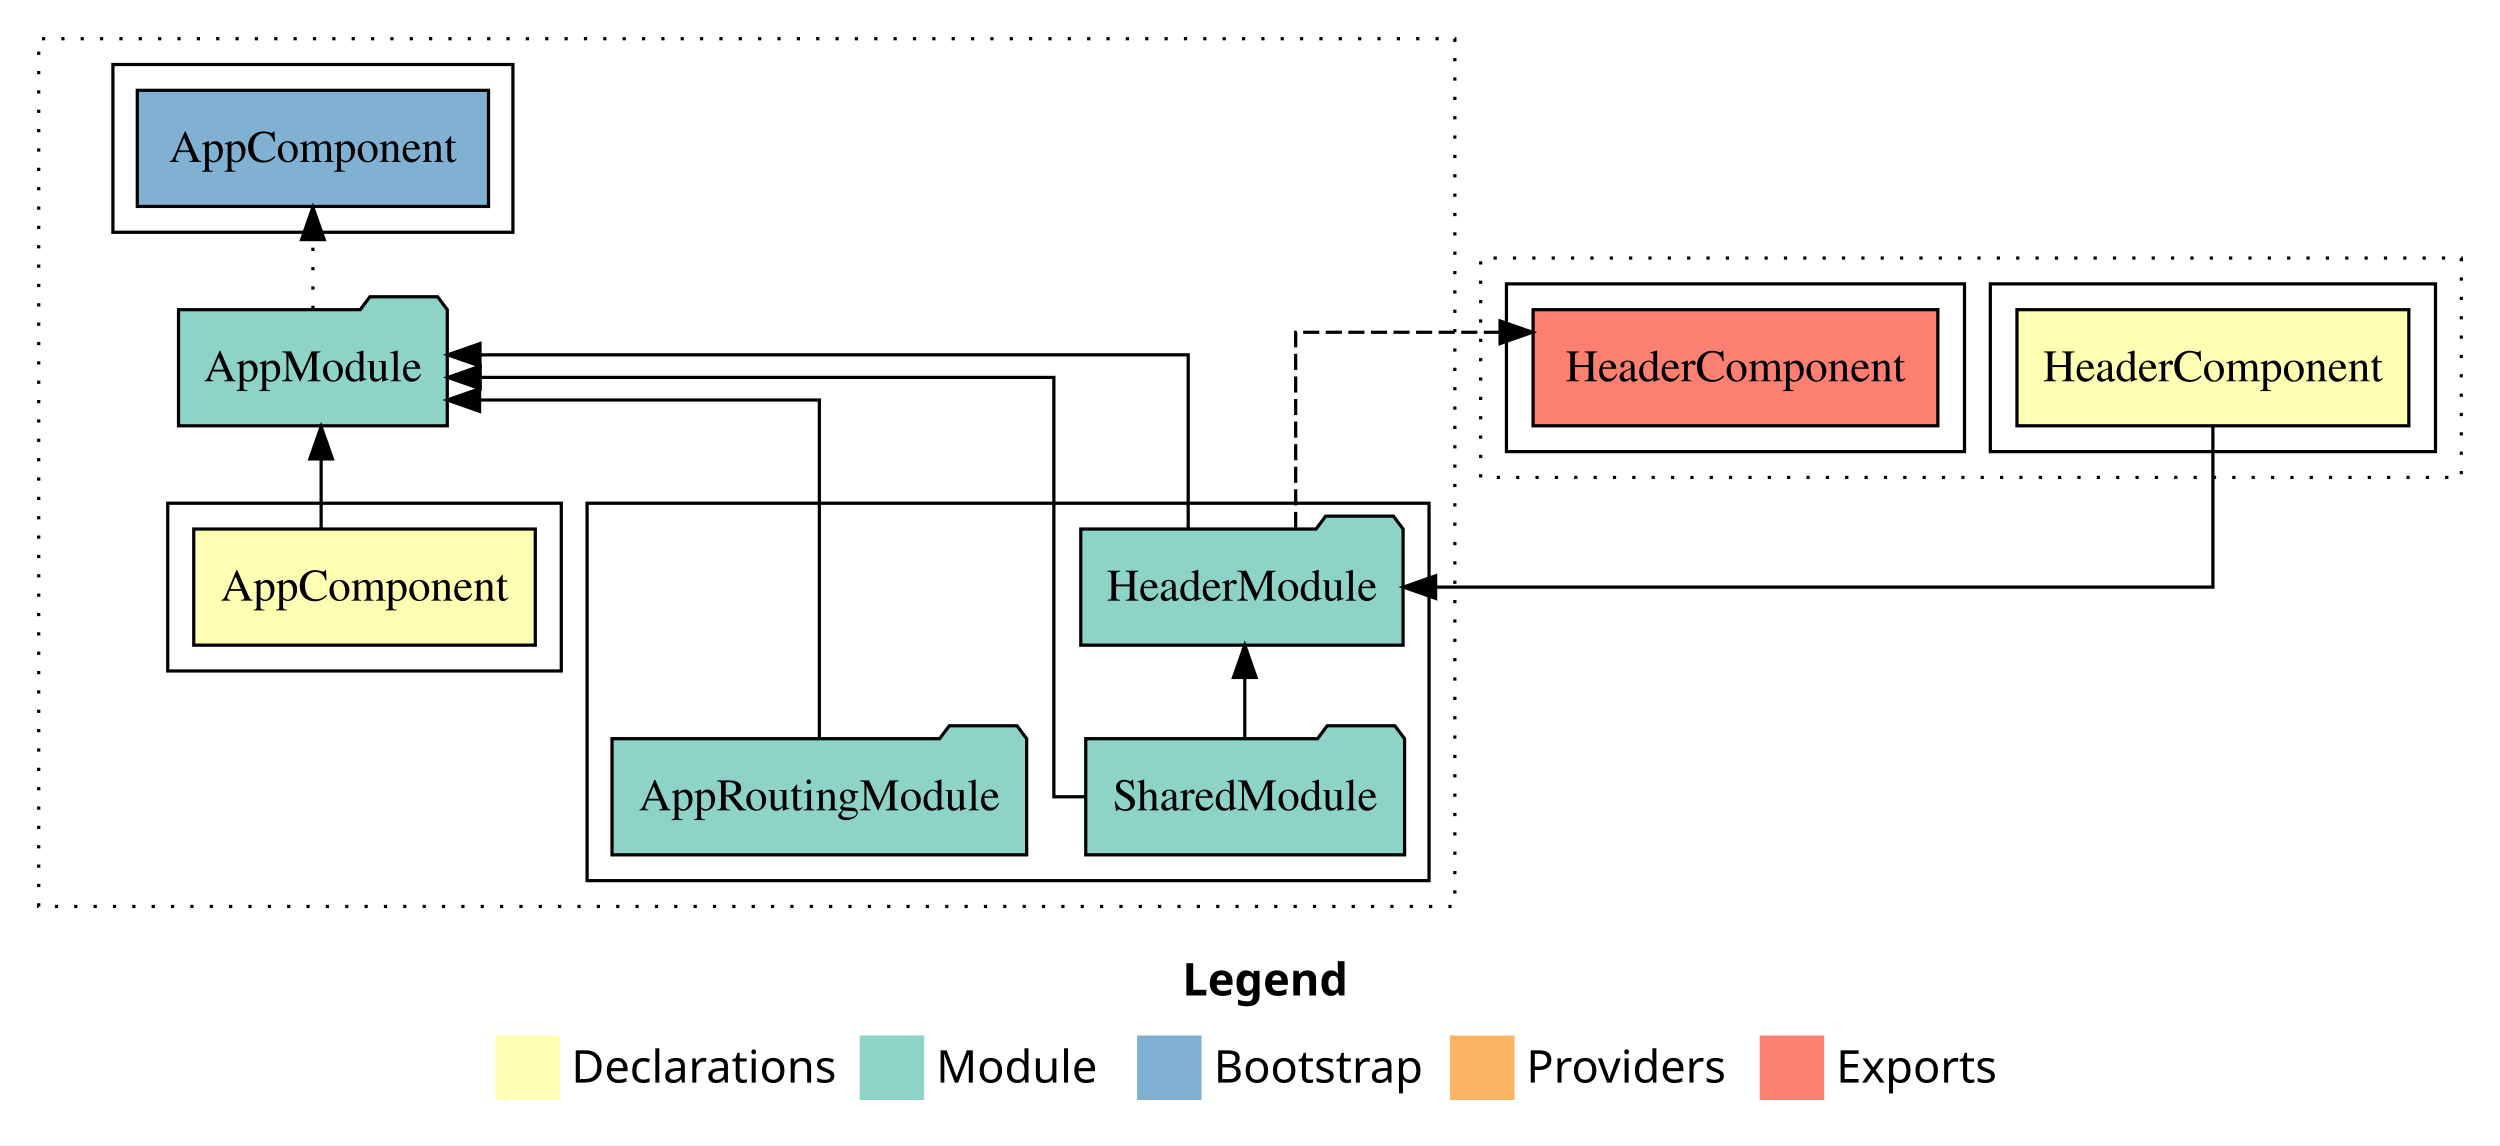
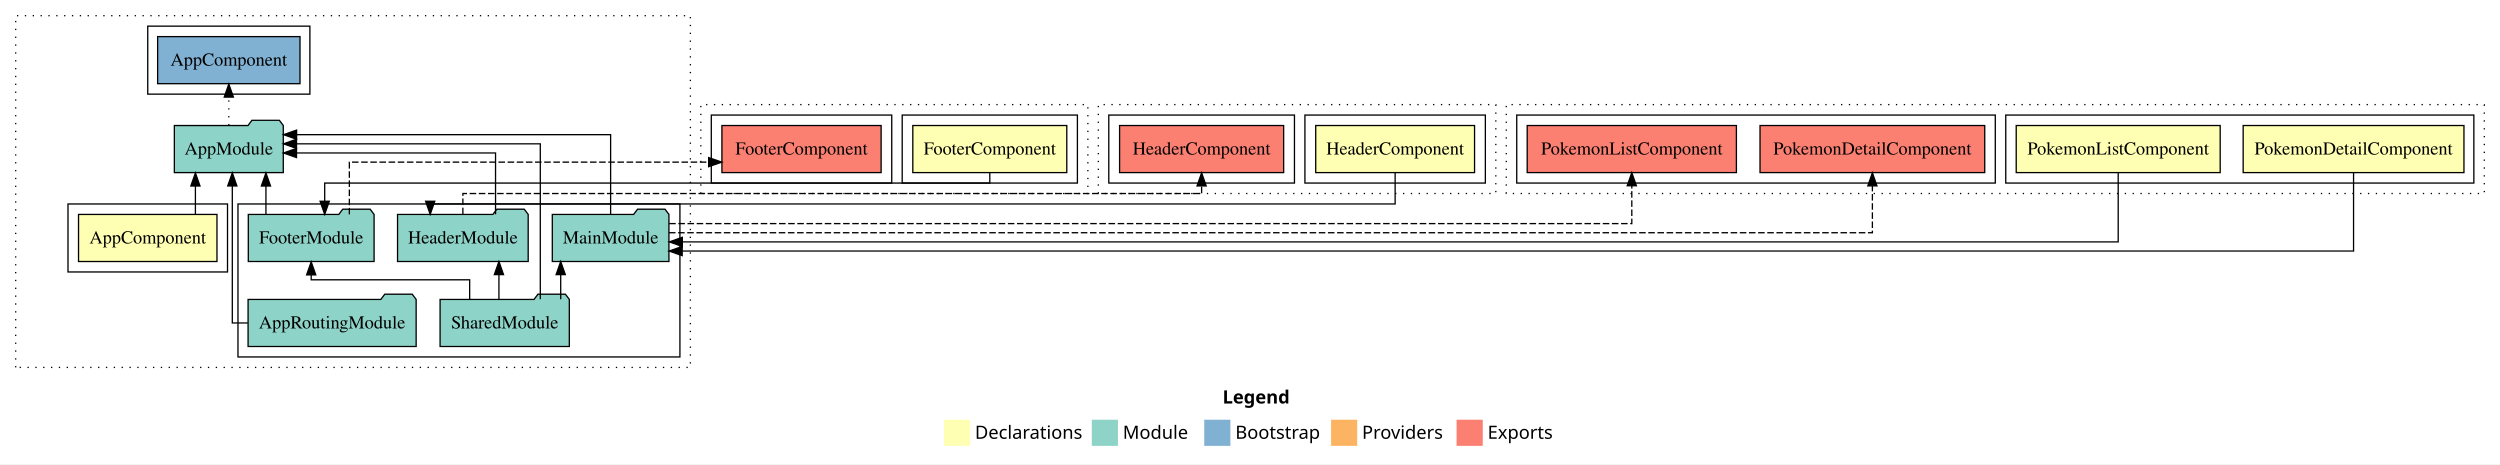
- <svg xmlns="http://www.w3.org/2000/svg" width="775pt" height="355pt" viewBox="0.00 0.00 775.00 355.00">
+ <svg xmlns="http://www.w3.org/2000/svg" width="1912pt" height="355pt" viewBox="0.00 0.00 1912.00 355.00">
  <g id="graph0" class="graph" transform="scale(1 1) rotate(0) translate(4 351)">
-     <polygon fill="white" stroke="transparent" points="-4,4 -4,-351 771,-351 771,4 -4,4" />
-     <text text-anchor="start" x="362.51" y="-42.4" font-family="sans-serif" font-weight="bold" font-size="14.00">Legend</text>
-     <polygon fill="#ffffb3" stroke="transparent" points="149.5,-10 149.5,-30 169.5,-30 169.5,-10 149.5,-10" />
-     <text text-anchor="start" x="173.13" y="-15.4" font-family="sans-serif" font-size="14.00">  Declarations</text>
-     <polygon fill="#8dd3c7" stroke="transparent" points="262.5,-10 262.5,-30 282.5,-30 282.5,-10 262.5,-10" />
-     <text text-anchor="start" x="286.23" y="-15.4" font-family="sans-serif" font-size="14.00">  Module</text>
-     <polygon fill="#80b1d3" stroke="transparent" points="348.5,-10 348.5,-30 368.5,-30 368.5,-10 348.5,-10" />
-     <text text-anchor="start" x="372.28" y="-15.4" font-family="sans-serif" font-size="14.00">  Bootstrap</text>
-     <polygon fill="#fdb462" stroke="transparent" points="445.5,-10 445.5,-30 465.5,-30 465.5,-10 445.5,-10" />
-     <text text-anchor="start" x="469.17" y="-15.4" font-family="sans-serif" font-size="14.00">  Providers</text>
-     <polygon fill="#fb8072" stroke="transparent" points="541.5,-10 541.5,-30 561.5,-30 561.5,-10 541.5,-10" />
-     <text text-anchor="start" x="565.23" y="-15.4" font-family="sans-serif" font-size="14.00">  Exports</text>
+     <polygon fill="white" stroke="transparent" points="-4,4 -4,-351 1908,-351 1908,4 -4,4" />
+     <text text-anchor="start" x="931.01" y="-42.4" font-family="sans-serif" font-weight="bold" font-size="14.00">Legend</text>
+     <polygon fill="#ffffb3" stroke="transparent" points="718,-10 718,-30 738,-30 738,-10 718,-10" />
+     <text text-anchor="start" x="741.63" y="-15.4" font-family="sans-serif" font-size="14.00">  Declarations</text>
+     <polygon fill="#8dd3c7" stroke="transparent" points="831,-10 831,-30 851,-30 851,-10 831,-10" />
+     <text text-anchor="start" x="854.73" y="-15.4" font-family="sans-serif" font-size="14.00">  Module</text>
+     <polygon fill="#80b1d3" stroke="transparent" points="917,-10 917,-30 937,-30 937,-10 917,-10" />
+     <text text-anchor="start" x="940.78" y="-15.4" font-family="sans-serif" font-size="14.00">  Bootstrap</text>
+     <polygon fill="#fdb462" stroke="transparent" points="1014,-10 1014,-30 1034,-30 1034,-10 1014,-10" />
+     <text text-anchor="start" x="1037.67" y="-15.4" font-family="sans-serif" font-size="14.00">  Providers</text>
+     <polygon fill="#fb8072" stroke="transparent" points="1110,-10 1110,-30 1130,-30 1130,-10 1110,-10" />
+     <text text-anchor="start" x="1133.73" y="-15.4" font-family="sans-serif" font-size="14.00">  Exports</text>
    <g id="clust1" class="cluster">
-       <polygon fill="none" stroke="black" stroke-dasharray="1,5" points="8,-70 8,-339 447,-339 447,-70 8,-70" />
+       <polygon fill="none" stroke="black" stroke-dasharray="1,5" points="8,-70 8,-339 524,-339 524,-70 8,-70" />
    </g>
    <g id="clust2" class="cluster">
      <polygon fill="none" stroke="black" points="48,-143 48,-195 170,-195 170,-143 48,-143" />
    </g>
    <g id="clust4" class="cluster">
-       <polygon fill="none" stroke="black" points="178,-78 178,-195 439,-195 439,-78 178,-78" />
+       <polygon fill="none" stroke="black" points="178,-78 178,-195 516,-195 516,-78 178,-78" />
    </g>
    <g id="clust6" class="cluster">
-       <polygon fill="none" stroke="black" points="31,-279 31,-331 155,-331 155,-279 31,-279" />
+       <polygon fill="none" stroke="black" points="109,-279 109,-331 233,-331 233,-279 109,-279" />
    </g>
    <g id="clust14" class="cluster">
-       <polygon fill="none" stroke="black" stroke-dasharray="1,5" points="455,-203 455,-271 759,-271 759,-203 455,-203" />
+       <polygon fill="none" stroke="black" stroke-dasharray="1,5" points="532,-203 532,-271 828,-271 828,-203 532,-203" />
    </g>
    <g id="clust15" class="cluster">
-       <polygon fill="none" stroke="black" points="613,-211 613,-263 751,-263 751,-211 613,-211" />
+       <polygon fill="none" stroke="black" points="686,-211 686,-263 820,-263 820,-211 686,-211" />
    </g>
    <g id="clust18" class="cluster">
-       <polygon fill="none" stroke="black" points="463,-211 463,-263 605,-263 605,-211 463,-211" />
+       <polygon fill="none" stroke="black" points="540,-211 540,-263 678,-263 678,-211 540,-211" />
+     </g>
+     <g id="clust21" class="cluster">
+       <polygon fill="none" stroke="black" stroke-dasharray="1,5" points="836,-203 836,-271 1140,-271 1140,-203 836,-203" />
+     </g>
+     <g id="clust22" class="cluster">
+       <polygon fill="none" stroke="black" points="994,-211 994,-263 1132,-263 1132,-211 994,-211" />
+     </g>
+     <g id="clust25" class="cluster">
+       <polygon fill="none" stroke="black" points="844,-211 844,-263 986,-263 986,-211 844,-211" />
+     </g>
+     <g id="clust28" class="cluster">
+       <polygon fill="none" stroke="black" stroke-dasharray="1,5" points="1148,-203 1148,-271 1896,-271 1896,-203 1148,-203" />
+     </g>
+     <g id="clust29" class="cluster">
+       <polygon fill="none" stroke="black" points="1530,-211 1530,-263 1888,-263 1888,-211 1530,-211" />
+     </g>
+     <g id="clust33" class="cluster">
+       <polygon fill="none" stroke="black" points="1156,-211 1156,-263 1522,-263 1522,-211 1156,-211" />
    </g>
    <g id="node1" class="node">
      <polygon fill="#ffffb3" stroke="black" points="161.94,-187 56.06,-187 56.06,-151 161.94,-151 161.94,-187" />
      <text text-anchor="middle" x="109" y="-164.8" font-family="Times,serif" font-size="14.00">AppComponent</text>
    </g>
    <g id="node2" class="node">
-       <polygon fill="#8dd3c7" stroke="black" points="134.66,-255 131.66,-259 110.66,-259 107.66,-255 51.34,-255 51.34,-219 134.66,-219 134.66,-255" />
-       <text text-anchor="middle" x="93" y="-232.8" font-family="Times,serif" font-size="14.00">AppModule</text>
+       <polygon fill="#8dd3c7" stroke="black" points="212.66,-255 209.66,-259 188.66,-259 185.66,-255 129.34,-255 129.34,-219 212.66,-219 212.66,-255" />
+       <text text-anchor="middle" x="171" y="-232.8" font-family="Times,serif" font-size="14.00">AppModule</text>
    </g>
    <g id="edge1" class="edge">
-       <path fill="none" stroke="black" d="M95.55,-187.22C95.55,-187.22 95.55,-208.73 95.55,-208.73" />
-       <polygon fill="black" stroke="black" points="92.05,-208.73 95.55,-218.73 99.05,-208.73 92.05,-208.73" />
+       <path fill="none" stroke="black" d="M145.45,-187.22C145.45,-187.22 145.45,-208.73 145.45,-208.73" />
+       <polygon fill="black" stroke="black" points="141.95,-208.73 145.45,-218.73 148.95,-208.73 141.95,-208.73" />
    </g>
-     <g id="node6" class="node">
-       <polygon fill="#80b1d3" stroke="black" points="147.44,-323 38.56,-323 38.56,-287 147.44,-287 147.44,-323" />
-       <text text-anchor="middle" x="93" y="-300.8" font-family="Times,serif" font-size="14.00">AppComponent </text>
+     <g id="node8" class="node">
+       <polygon fill="#80b1d3" stroke="black" points="225.44,-323 116.56,-323 116.56,-287 225.44,-287 225.44,-323" />
+       <text text-anchor="middle" x="171" y="-300.8" font-family="Times,serif" font-size="14.00">AppComponent </text>
    </g>
-     <g id="edge5" class="edge">
-       <path fill="none" stroke="black" stroke-dasharray="1,5" d="M93,-255.22C93,-255.22 93,-276.73 93,-276.73" />
-       <polygon fill="black" stroke="black" points="89.5,-276.73 93,-286.73 96.5,-276.73 89.5,-276.73" />
+     <g id="edge7" class="edge">
+       <path fill="none" stroke="black" stroke-dasharray="1,5" d="M171,-255.22C171,-255.22 171,-276.73 171,-276.73" />
+       <polygon fill="black" stroke="black" points="167.5,-276.73 171,-286.73 174.5,-276.73 167.5,-276.73" />
    </g>
    <g id="node3" class="node">
      <polygon fill="#8dd3c7" stroke="black" points="314.27,-122 311.27,-126 290.27,-126 287.27,-122 185.73,-122 185.73,-86 314.27,-86 314.27,-122" />
      <text text-anchor="middle" x="250" y="-99.8" font-family="Times,serif" font-size="14.00">AppRoutingModule</text>
    </g>
    <g id="edge2" class="edge">
-       <path fill="none" stroke="black" d="M250,-122.15C250,-156.36 250,-227 250,-227 250,-227 144.66,-227 144.66,-227" />
-       <polygon fill="black" stroke="black" points="144.66,-223.5 134.66,-227 144.66,-230.5 144.66,-223.5" />
+       <path fill="none" stroke="black" d="M185.59,-104C178.44,-104 173.67,-104 173.67,-104 173.67,-104 173.67,-208.79 173.67,-208.79" />
+       <polygon fill="black" stroke="black" points="170.17,-208.79 173.67,-218.79 177.17,-208.79 170.17,-208.79" />
    </g>
    <g id="node4" class="node">
-       <polygon fill="#8dd3c7" stroke="black" points="430.96,-187 427.96,-191 406.96,-191 403.96,-187 331.04,-187 331.04,-151 430.96,-151 430.96,-187" />
-       <text text-anchor="middle" x="381" y="-164.8" font-family="Times,serif" font-size="14.00">HeaderModule</text>
+       <polygon fill="#8dd3c7" stroke="black" points="282.1,-187 279.1,-191 258.1,-191 255.1,-187 185.9,-187 185.9,-151 282.1,-151 282.1,-187" />
+       <text text-anchor="middle" x="234" y="-164.8" font-family="Times,serif" font-size="14.00">FooterModule</text>
    </g>
    <g id="edge3" class="edge">
-       <path fill="none" stroke="black" d="M364.34,-187.17C364.34,-208.5 364.34,-241 364.34,-241 364.34,-241 144.8,-241 144.8,-241" />
-       <polygon fill="black" stroke="black" points="144.8,-237.5 134.8,-241 144.8,-244.5 144.8,-237.5" />
+       <path fill="none" stroke="black" d="M199.39,-187.22C199.39,-187.22 199.39,-208.73 199.39,-208.73" />
+       <polygon fill="black" stroke="black" points="195.89,-208.73 199.39,-218.73 202.89,-208.73 195.89,-208.73" />
    </g>
-     <g id="node8" class="node">
-       <polygon fill="#fb8072" stroke="black" points="596.74,-255 471.26,-255 471.26,-219 596.74,-219 596.74,-255" />
-       <text text-anchor="middle" x="534" y="-232.8" font-family="Times,serif" font-size="14.00">HeaderComponent </text>
+     <g id="node10" class="node">
+       <polygon fill="#fb8072" stroke="black" points="669.88,-255 548.12,-255 548.12,-219 669.88,-219 669.88,-255" />
+       <text text-anchor="middle" x="609" y="-232.8" font-family="Times,serif" font-size="14.00">FooterComponent </text>
    </g>
-     <g id="edge8" class="edge">
-       <path fill="none" stroke="black" stroke-dasharray="5,2" d="M397.66,-187.32C397.66,-210.66 397.66,-248 397.66,-248 397.66,-248 461.02,-248 461.02,-248" />
-       <polygon fill="black" stroke="black" points="461.02,-251.5 471.02,-248 461.02,-244.5 461.02,-251.5" />
+     <g id="edge10" class="edge">
+       <path fill="none" stroke="black" stroke-dasharray="5,2" d="M263.19,-187.03C263.19,-204.06 263.19,-227 263.19,-227 263.19,-227 537.97,-227 537.97,-227" />
+       <polygon fill="black" stroke="black" points="537.97,-230.5 547.97,-227 537.97,-223.5 537.97,-230.5" />
    </g>
    <g id="node5" class="node">
+       <polygon fill="#8dd3c7" stroke="black" points="399.96,-187 396.96,-191 375.96,-191 372.96,-187 300.04,-187 300.04,-151 399.96,-151 399.96,-187" />
+       <text text-anchor="middle" x="350" y="-164.8" font-family="Times,serif" font-size="14.00">HeaderModule</text>
+     </g>
+     <g id="edge4" class="edge">
+       <path fill="none" stroke="black" d="M374.99,-187.11C374.99,-206.34 374.99,-234 374.99,-234 374.99,-234 222.77,-234 222.77,-234" />
+       <polygon fill="black" stroke="black" points="222.77,-230.5 212.77,-234 222.77,-237.5 222.77,-230.5" />
+     </g>
+     <g id="node12" class="node">
+       <polygon fill="#fb8072" stroke="black" points="977.74,-255 852.26,-255 852.26,-219 977.74,-219 977.74,-255" />
+       <text text-anchor="middle" x="915" y="-232.8" font-family="Times,serif" font-size="14.00">HeaderComponent </text>
+     </g>
+     <g id="edge13" class="edge">
+       <path fill="none" stroke="black" stroke-dasharray="5,2" d="M350,-187.19C350,-195.28 350,-203 350,-203 350,-203 915,-203 915,-203 915,-203 915,-208.81 915,-208.81" />
+       <polygon fill="black" stroke="black" points="911.5,-208.81 915,-218.81 918.5,-208.81 911.5,-208.81" />
+     </g>
+     <g id="node6" class="node">
+       <polygon fill="#8dd3c7" stroke="black" points="507.6,-187 504.6,-191 483.6,-191 480.6,-187 418.4,-187 418.4,-151 507.6,-151 507.6,-187" />
+       <text text-anchor="middle" x="463" y="-164.8" font-family="Times,serif" font-size="14.00">MainModule</text>
+     </g>
+     <g id="edge5" class="edge">
+       <path fill="none" stroke="black" d="M463,-187.32C463,-210.66 463,-248 463,-248 463,-248 222.84,-248 222.84,-248" />
+       <polygon fill="black" stroke="black" points="222.84,-244.5 212.84,-248 222.84,-251.5 222.84,-244.5" />
+     </g>
+     <g id="node15" class="node">
+       <polygon fill="#fb8072" stroke="black" points="1513.93,-255 1342.07,-255 1342.07,-219 1513.93,-219 1513.93,-255" />
+       <text text-anchor="middle" x="1428" y="-232.8" font-family="Times,serif" font-size="14.00">PokemonDetailComponent </text>
+     </g>
+     <g id="edge17" class="edge">
+       <path fill="none" stroke="black" stroke-dasharray="5,2" d="M507.61,-173C697.39,-173 1428,-173 1428,-173 1428,-173 1428,-208.83 1428,-208.83" />
+       <polygon fill="black" stroke="black" points="1424.5,-208.83 1428,-218.83 1431.5,-208.83 1424.5,-208.83" />
+     </g>
+     <g id="node16" class="node">
+       <polygon fill="#fb8072" stroke="black" points="1324,-255 1164,-255 1164,-219 1324,-219 1324,-255" />
+       <text text-anchor="middle" x="1244" y="-232.8" font-family="Times,serif" font-size="14.00">PokemonListComponent </text>
+     </g>
+     <g id="edge18" class="edge">
+       <path fill="none" stroke="black" stroke-dasharray="5,2" d="M507.8,-180C673.75,-180 1244,-180 1244,-180 1244,-180 1244,-208.96 1244,-208.96" />
+       <polygon fill="black" stroke="black" points="1240.5,-208.96 1244,-218.96 1247.5,-208.96 1240.5,-208.96" />
+     </g>
+     <g id="node7" class="node">
      <polygon fill="#8dd3c7" stroke="black" points="431.42,-122 428.42,-126 407.42,-126 404.42,-122 332.58,-122 332.58,-86 431.42,-86 431.42,-122" />
      <text text-anchor="middle" x="382" y="-99.8" font-family="Times,serif" font-size="14.00">SharedModule</text>
    </g>
-     <g id="edge4" class="edge">
-       <path fill="none" stroke="black" d="M332.76,-104C326.76,-104 322.7,-104 322.7,-104 322.7,-104 322.7,-234 322.7,-234 322.7,-234 144.86,-234 144.86,-234" />
-       <polygon fill="black" stroke="black" points="144.86,-230.5 134.86,-234 144.86,-237.5 144.86,-230.5" />
+     <g id="edge6" class="edge">
+       <path fill="none" stroke="black" d="M409.22,-122.19C409.22,-159.46 409.22,-241 409.22,-241 409.22,-241 222.77,-241 222.77,-241" />
+       <polygon fill="black" stroke="black" points="222.77,-237.5 212.77,-241 222.77,-244.5 222.77,-237.5" />
    </g>
-     <g id="edge7" class="edge">
-       <path fill="none" stroke="black" d="M381.88,-122.11C381.88,-122.11 381.88,-140.99 381.88,-140.99" />
-       <polygon fill="black" stroke="black" points="378.38,-140.99 381.88,-150.99 385.38,-140.99 378.38,-140.99" />
+     <g id="edge9" class="edge">
+       <path fill="none" stroke="black" d="M355.19,-122.04C355.19,-129.75 355.19,-137 355.19,-137 355.19,-137 234,-137 234,-137 234,-137 234,-140.76 234,-140.76" />
+       <polygon fill="black" stroke="black" points="230.5,-140.76 234,-150.76 237.5,-140.76 230.5,-140.76" />
    </g>
-     <g id="node7" class="node">
-       <polygon fill="#ffffb3" stroke="black" points="742.74,-255 621.26,-255 621.26,-219 742.74,-219 742.74,-255" />
-       <text text-anchor="middle" x="682" y="-232.8" font-family="Times,serif" font-size="14.00">HeaderComponent</text>
+     <g id="edge12" class="edge">
+       <path fill="none" stroke="black" d="M377.58,-122.11C377.58,-122.11 377.58,-140.99 377.58,-140.99" />
+       <polygon fill="black" stroke="black" points="374.08,-140.99 377.58,-150.99 381.08,-140.99 374.08,-140.99" />
    </g>
-     <g id="edge6" class="edge">
-       <path fill="none" stroke="black" d="M682,-218.78C682,-198.63 682,-169 682,-169 682,-169 441.04,-169 441.04,-169" />
-       <polygon fill="black" stroke="black" points="441.04,-165.5 431.04,-169 441.04,-172.5 441.04,-165.5" />
+     <g id="edge16" class="edge">
+       <path fill="none" stroke="black" d="M424.83,-122.11C424.83,-122.11 424.83,-140.99 424.83,-140.99" />
+       <polygon fill="black" stroke="black" points="421.33,-140.99 424.83,-150.99 428.33,-140.99 421.33,-140.99" />
+     </g>
+     <g id="node9" class="node">
+       <polygon fill="#ffffb3" stroke="black" points="811.88,-255 694.12,-255 694.12,-219 811.88,-219 811.88,-255" />
+       <text text-anchor="middle" x="753" y="-232.8" font-family="Times,serif" font-size="14.00">FooterComponent</text>
+     </g>
+     <g id="edge8" class="edge">
+       <path fill="none" stroke="black" d="M753,-218.94C753,-214.51 753,-211 753,-211 753,-211 244.33,-211 244.33,-211 244.33,-211 244.33,-197.06 244.33,-197.06" />
+       <polygon fill="black" stroke="black" points="247.83,-197.06 244.33,-187.06 240.83,-197.06 247.83,-197.06" />
+     </g>
+     <g id="node11" class="node">
+       <polygon fill="#ffffb3" stroke="black" points="1123.74,-255 1002.26,-255 1002.26,-219 1123.74,-219 1123.74,-255" />
+       <text text-anchor="middle" x="1063" y="-232.8" font-family="Times,serif" font-size="14.00">HeaderComponent</text>
+     </g>
+     <g id="edge11" class="edge">
+       <path fill="none" stroke="black" d="M1063,-218.94C1063,-207.56 1063,-195 1063,-195 1063,-195 325.01,-195 325.01,-195 325.01,-195 325.01,-194.21 325.01,-194.21" />
+       <polygon fill="black" stroke="black" points="328.51,-197.06 325.01,-187.06 321.51,-197.06 328.51,-197.06" />
+     </g>
+     <g id="node13" class="node">
+       <polygon fill="#ffffb3" stroke="black" points="1880.43,-255 1711.57,-255 1711.57,-219 1880.43,-219 1880.43,-255" />
+       <text text-anchor="middle" x="1796" y="-232.8" font-family="Times,serif" font-size="14.00">PokemonDetailComponent</text>
+     </g>
+     <g id="edge14" class="edge">
+       <path fill="none" stroke="black" d="M1796,-218.91C1796,-195.87 1796,-159 1796,-159 1796,-159 517.73,-159 517.73,-159" />
+       <polygon fill="black" stroke="black" points="517.73,-155.5 507.73,-159 517.73,-162.5 517.73,-155.5" />
+     </g>
+     <g id="node14" class="node">
+       <polygon fill="#ffffb3" stroke="black" points="1694,-255 1538,-255 1538,-219 1694,-219 1694,-255" />
+       <text text-anchor="middle" x="1616" y="-232.8" font-family="Times,serif" font-size="14.00">PokemonListComponent</text>
+     </g>
+     <g id="edge15" class="edge">
+       <path fill="none" stroke="black" d="M1616,-218.72C1616,-197.68 1616,-166 1616,-166 1616,-166 517.85,-166 517.85,-166" />
+       <polygon fill="black" stroke="black" points="517.85,-162.5 507.85,-166 517.85,-169.5 517.85,-162.5" />
    </g>
  </g>
</svg>
